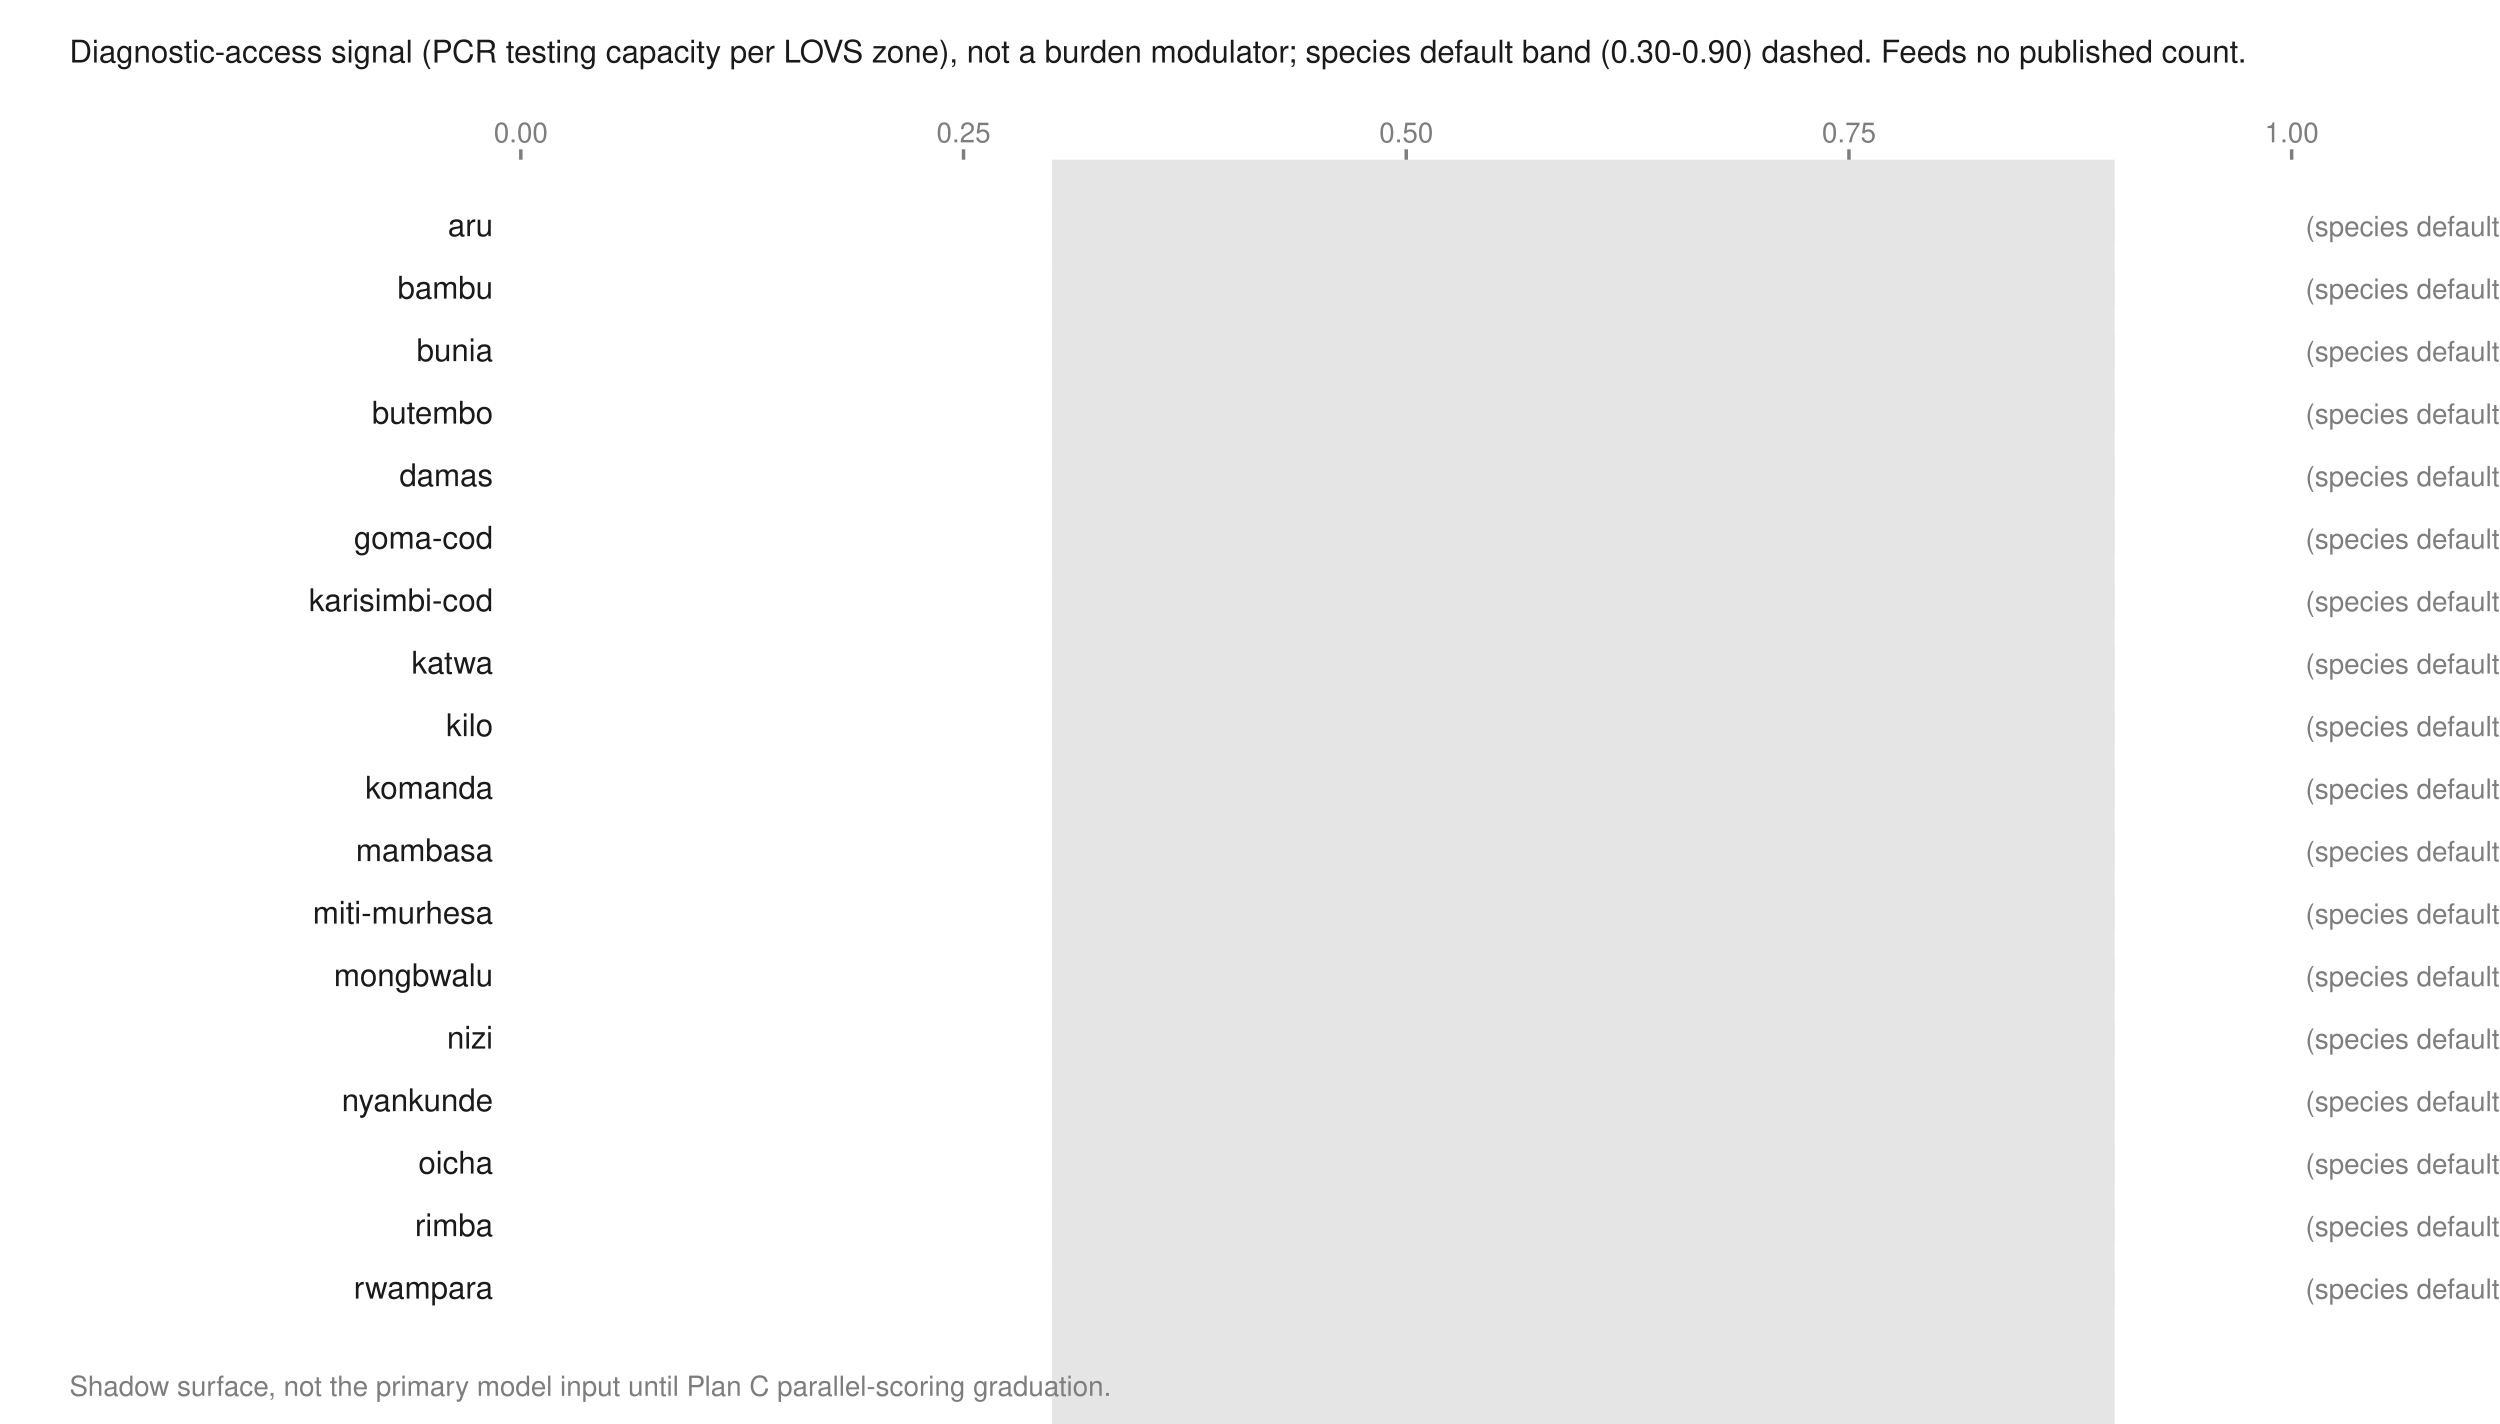
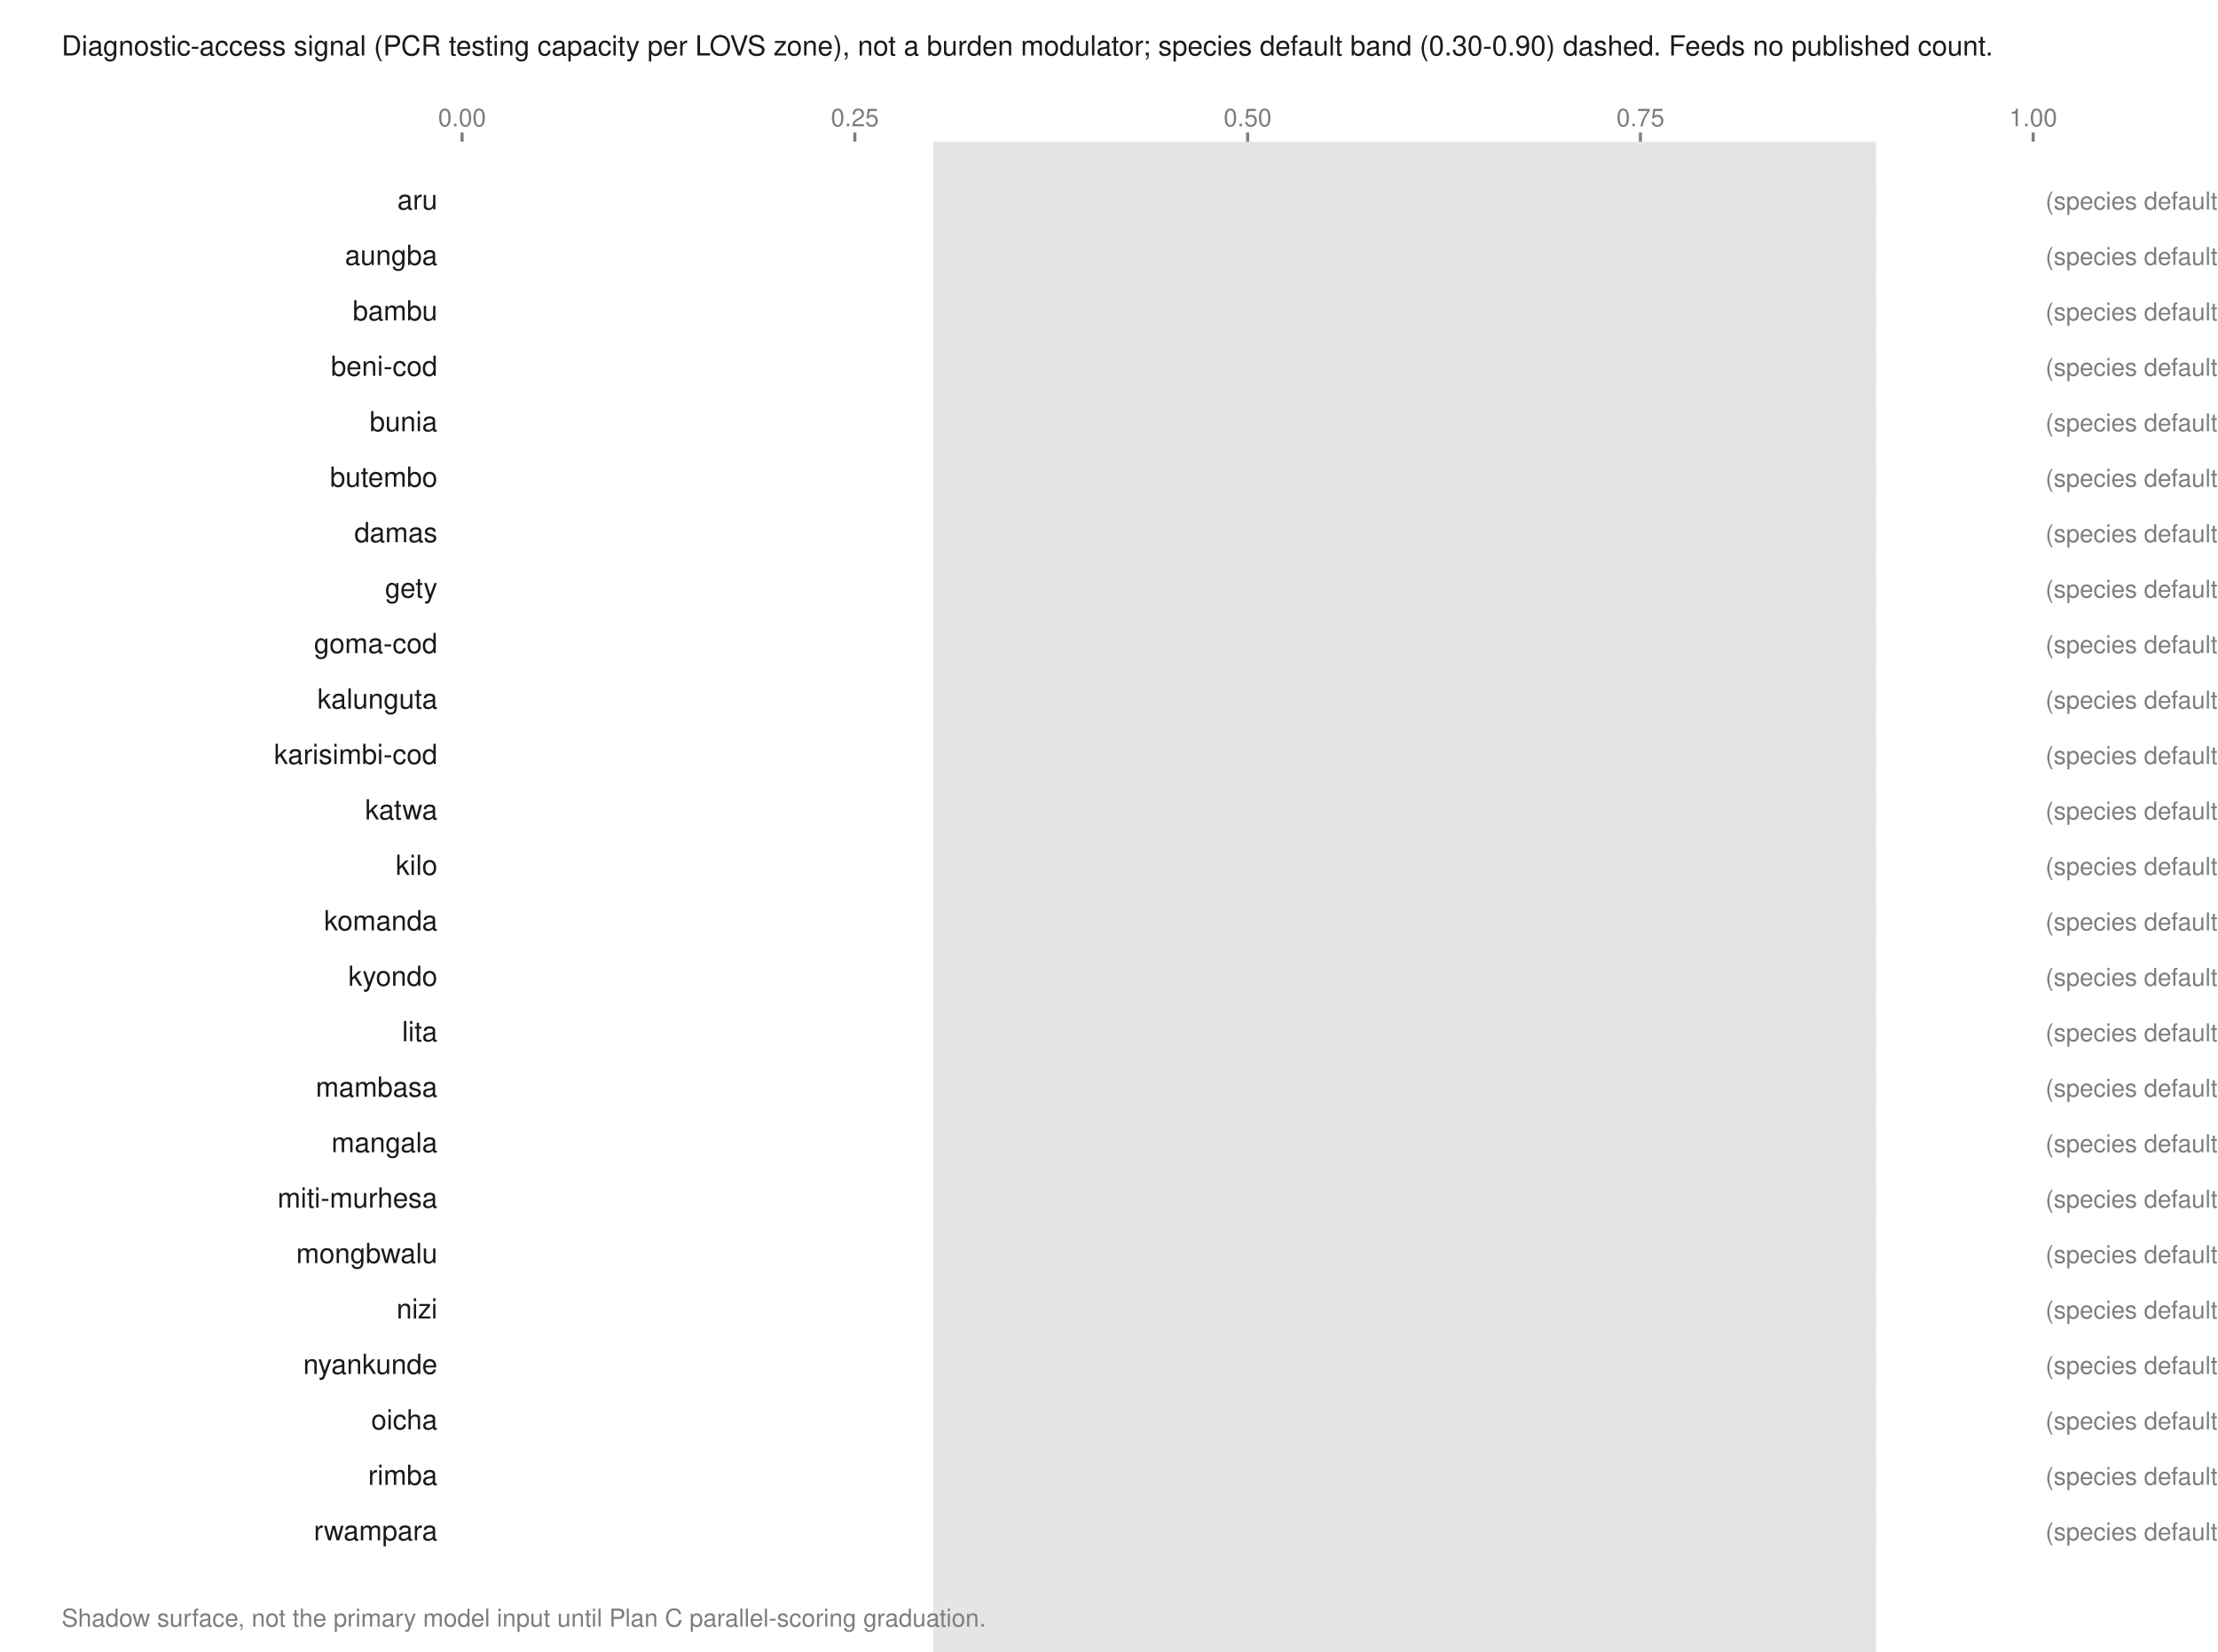
- <svg xmlns="http://www.w3.org/2000/svg" viewBox="0 0 720 410" width="720" height="410" role="img" aria-labelledby="t">
+ <svg xmlns="http://www.w3.org/2000/svg" viewBox="0 0 720 536" width="720" height="536" role="img" aria-labelledby="t">
  <text x="20.0" y="18.0" font-family="Helvetica,Arial,sans-serif" font-size="9" fill="#1a1a1a" font-weight="normal" text-anchor="start">Diagnostic-access signal (PCR testing capacity per LOVS zone), not a burden modulator; species default band (0.30-0.90) dashed. Feeds no published count.</text>
-   <rect x="303.0" y="46.0" width="306.0" height="380.0" fill="#e5e5e5" />
+   <rect x="303.0" y="46.0" width="306.0" height="506.0" fill="#e5e5e5" />
  <line x1="150.0" y1="43.0" x2="150.0" y2="46.0" stroke="#7d7d7d" stroke-width="1" />
  <text x="150.0" y="41.0" font-family="Helvetica,Arial,sans-serif" font-size="8" fill="#7d7d7d" font-weight="normal" text-anchor="middle">0.00</text>
  <line x1="277.5" y1="43.0" x2="277.5" y2="46.0" stroke="#7d7d7d" stroke-width="1" />
  <text x="277.5" y="41.0" font-family="Helvetica,Arial,sans-serif" font-size="8" fill="#7d7d7d" font-weight="normal" text-anchor="middle">0.25</text>
  <line x1="405.0" y1="43.0" x2="405.0" y2="46.0" stroke="#7d7d7d" stroke-width="1" />
  <text x="405.0" y="41.0" font-family="Helvetica,Arial,sans-serif" font-size="8" fill="#7d7d7d" font-weight="normal" text-anchor="middle">0.50</text>
  <line x1="532.5" y1="43.0" x2="532.5" y2="46.0" stroke="#7d7d7d" stroke-width="1" />
  <text x="532.5" y="41.0" font-family="Helvetica,Arial,sans-serif" font-size="8" fill="#7d7d7d" font-weight="normal" text-anchor="middle">0.75</text>
  <line x1="660.0" y1="43.0" x2="660.0" y2="46.0" stroke="#7d7d7d" stroke-width="1" />
  <text x="660.0" y="41.0" font-family="Helvetica,Arial,sans-serif" font-size="8" fill="#7d7d7d" font-weight="normal" text-anchor="middle">1.00</text>
  <text x="142.0" y="68.0" font-family="Helvetica,Arial,sans-serif" font-size="9" fill="#1a1a1a" font-weight="normal" text-anchor="end">aru</text>
  <rect x="303.0" y="59.6" width="306.0" height="10.8" fill="#e5e5e5" />
  <text x="664.0" y="68.0" font-family="Helvetica,Arial,sans-serif" font-size="8" fill="#7d7d7d" font-weight="normal" text-anchor="start">(species default)</text>
-   <text x="142.0" y="86.0" font-family="Helvetica,Arial,sans-serif" font-size="9" fill="#1a1a1a" font-weight="normal" text-anchor="end">bambu</text>
+   <text x="142.0" y="86.0" font-family="Helvetica,Arial,sans-serif" font-size="9" fill="#1a1a1a" font-weight="normal" text-anchor="end">aungba</text>
  <rect x="303.0" y="77.6" width="306.0" height="10.8" fill="#e5e5e5" />
  <text x="664.0" y="86.0" font-family="Helvetica,Arial,sans-serif" font-size="8" fill="#7d7d7d" font-weight="normal" text-anchor="start">(species default)</text>
-   <text x="142.0" y="104.0" font-family="Helvetica,Arial,sans-serif" font-size="9" fill="#1a1a1a" font-weight="normal" text-anchor="end">bunia</text>
+   <text x="142.0" y="104.0" font-family="Helvetica,Arial,sans-serif" font-size="9" fill="#1a1a1a" font-weight="normal" text-anchor="end">bambu</text>
  <rect x="303.0" y="95.6" width="306.0" height="10.8" fill="#e5e5e5" />
  <text x="664.0" y="104.0" font-family="Helvetica,Arial,sans-serif" font-size="8" fill="#7d7d7d" font-weight="normal" text-anchor="start">(species default)</text>
-   <text x="142.0" y="122.0" font-family="Helvetica,Arial,sans-serif" font-size="9" fill="#1a1a1a" font-weight="normal" text-anchor="end">butembo</text>
+   <text x="142.0" y="122.0" font-family="Helvetica,Arial,sans-serif" font-size="9" fill="#1a1a1a" font-weight="normal" text-anchor="end">beni-cod</text>
  <rect x="303.0" y="113.6" width="306.0" height="10.8" fill="#e5e5e5" />
  <text x="664.0" y="122.0" font-family="Helvetica,Arial,sans-serif" font-size="8" fill="#7d7d7d" font-weight="normal" text-anchor="start">(species default)</text>
-   <text x="142.0" y="140.0" font-family="Helvetica,Arial,sans-serif" font-size="9" fill="#1a1a1a" font-weight="normal" text-anchor="end">damas</text>
+   <text x="142.0" y="140.0" font-family="Helvetica,Arial,sans-serif" font-size="9" fill="#1a1a1a" font-weight="normal" text-anchor="end">bunia</text>
  <rect x="303.0" y="131.6" width="306.0" height="10.8" fill="#e5e5e5" />
  <text x="664.0" y="140.0" font-family="Helvetica,Arial,sans-serif" font-size="8" fill="#7d7d7d" font-weight="normal" text-anchor="start">(species default)</text>
-   <text x="142.0" y="158.0" font-family="Helvetica,Arial,sans-serif" font-size="9" fill="#1a1a1a" font-weight="normal" text-anchor="end">goma-cod</text>
+   <text x="142.0" y="158.0" font-family="Helvetica,Arial,sans-serif" font-size="9" fill="#1a1a1a" font-weight="normal" text-anchor="end">butembo</text>
  <rect x="303.0" y="149.6" width="306.0" height="10.8" fill="#e5e5e5" />
  <text x="664.0" y="158.0" font-family="Helvetica,Arial,sans-serif" font-size="8" fill="#7d7d7d" font-weight="normal" text-anchor="start">(species default)</text>
-   <text x="142.0" y="176.0" font-family="Helvetica,Arial,sans-serif" font-size="9" fill="#1a1a1a" font-weight="normal" text-anchor="end">karisimbi-cod</text>
+   <text x="142.0" y="176.0" font-family="Helvetica,Arial,sans-serif" font-size="9" fill="#1a1a1a" font-weight="normal" text-anchor="end">damas</text>
  <rect x="303.0" y="167.6" width="306.0" height="10.8" fill="#e5e5e5" />
  <text x="664.0" y="176.0" font-family="Helvetica,Arial,sans-serif" font-size="8" fill="#7d7d7d" font-weight="normal" text-anchor="start">(species default)</text>
-   <text x="142.0" y="194.0" font-family="Helvetica,Arial,sans-serif" font-size="9" fill="#1a1a1a" font-weight="normal" text-anchor="end">katwa</text>
+   <text x="142.0" y="194.0" font-family="Helvetica,Arial,sans-serif" font-size="9" fill="#1a1a1a" font-weight="normal" text-anchor="end">gety</text>
  <rect x="303.0" y="185.6" width="306.0" height="10.8" fill="#e5e5e5" />
  <text x="664.0" y="194.0" font-family="Helvetica,Arial,sans-serif" font-size="8" fill="#7d7d7d" font-weight="normal" text-anchor="start">(species default)</text>
-   <text x="142.0" y="212.0" font-family="Helvetica,Arial,sans-serif" font-size="9" fill="#1a1a1a" font-weight="normal" text-anchor="end">kilo</text>
+   <text x="142.0" y="212.0" font-family="Helvetica,Arial,sans-serif" font-size="9" fill="#1a1a1a" font-weight="normal" text-anchor="end">goma-cod</text>
  <rect x="303.0" y="203.6" width="306.0" height="10.8" fill="#e5e5e5" />
  <text x="664.0" y="212.0" font-family="Helvetica,Arial,sans-serif" font-size="8" fill="#7d7d7d" font-weight="normal" text-anchor="start">(species default)</text>
-   <text x="142.0" y="230.0" font-family="Helvetica,Arial,sans-serif" font-size="9" fill="#1a1a1a" font-weight="normal" text-anchor="end">komanda</text>
+   <text x="142.0" y="230.0" font-family="Helvetica,Arial,sans-serif" font-size="9" fill="#1a1a1a" font-weight="normal" text-anchor="end">kalunguta</text>
  <rect x="303.0" y="221.6" width="306.0" height="10.8" fill="#e5e5e5" />
  <text x="664.0" y="230.0" font-family="Helvetica,Arial,sans-serif" font-size="8" fill="#7d7d7d" font-weight="normal" text-anchor="start">(species default)</text>
-   <text x="142.0" y="248.0" font-family="Helvetica,Arial,sans-serif" font-size="9" fill="#1a1a1a" font-weight="normal" text-anchor="end">mambasa</text>
+   <text x="142.0" y="248.0" font-family="Helvetica,Arial,sans-serif" font-size="9" fill="#1a1a1a" font-weight="normal" text-anchor="end">karisimbi-cod</text>
  <rect x="303.0" y="239.6" width="306.0" height="10.8" fill="#e5e5e5" />
  <text x="664.0" y="248.0" font-family="Helvetica,Arial,sans-serif" font-size="8" fill="#7d7d7d" font-weight="normal" text-anchor="start">(species default)</text>
-   <text x="142.0" y="266.0" font-family="Helvetica,Arial,sans-serif" font-size="9" fill="#1a1a1a" font-weight="normal" text-anchor="end">miti-murhesa</text>
+   <text x="142.0" y="266.0" font-family="Helvetica,Arial,sans-serif" font-size="9" fill="#1a1a1a" font-weight="normal" text-anchor="end">katwa</text>
  <rect x="303.0" y="257.6" width="306.0" height="10.8" fill="#e5e5e5" />
  <text x="664.0" y="266.0" font-family="Helvetica,Arial,sans-serif" font-size="8" fill="#7d7d7d" font-weight="normal" text-anchor="start">(species default)</text>
-   <text x="142.0" y="284.0" font-family="Helvetica,Arial,sans-serif" font-size="9" fill="#1a1a1a" font-weight="normal" text-anchor="end">mongbwalu</text>
+   <text x="142.0" y="284.0" font-family="Helvetica,Arial,sans-serif" font-size="9" fill="#1a1a1a" font-weight="normal" text-anchor="end">kilo</text>
  <rect x="303.0" y="275.6" width="306.0" height="10.8" fill="#e5e5e5" />
  <text x="664.0" y="284.0" font-family="Helvetica,Arial,sans-serif" font-size="8" fill="#7d7d7d" font-weight="normal" text-anchor="start">(species default)</text>
-   <text x="142.0" y="302.0" font-family="Helvetica,Arial,sans-serif" font-size="9" fill="#1a1a1a" font-weight="normal" text-anchor="end">nizi</text>
+   <text x="142.0" y="302.0" font-family="Helvetica,Arial,sans-serif" font-size="9" fill="#1a1a1a" font-weight="normal" text-anchor="end">komanda</text>
  <rect x="303.0" y="293.6" width="306.0" height="10.8" fill="#e5e5e5" />
  <text x="664.0" y="302.0" font-family="Helvetica,Arial,sans-serif" font-size="8" fill="#7d7d7d" font-weight="normal" text-anchor="start">(species default)</text>
-   <text x="142.0" y="320.0" font-family="Helvetica,Arial,sans-serif" font-size="9" fill="#1a1a1a" font-weight="normal" text-anchor="end">nyankunde</text>
+   <text x="142.0" y="320.0" font-family="Helvetica,Arial,sans-serif" font-size="9" fill="#1a1a1a" font-weight="normal" text-anchor="end">kyondo</text>
  <rect x="303.0" y="311.6" width="306.0" height="10.8" fill="#e5e5e5" />
  <text x="664.0" y="320.0" font-family="Helvetica,Arial,sans-serif" font-size="8" fill="#7d7d7d" font-weight="normal" text-anchor="start">(species default)</text>
-   <text x="142.0" y="338.0" font-family="Helvetica,Arial,sans-serif" font-size="9" fill="#1a1a1a" font-weight="normal" text-anchor="end">oicha</text>
+   <text x="142.0" y="338.0" font-family="Helvetica,Arial,sans-serif" font-size="9" fill="#1a1a1a" font-weight="normal" text-anchor="end">lita</text>
  <rect x="303.0" y="329.6" width="306.0" height="10.8" fill="#e5e5e5" />
  <text x="664.0" y="338.0" font-family="Helvetica,Arial,sans-serif" font-size="8" fill="#7d7d7d" font-weight="normal" text-anchor="start">(species default)</text>
-   <text x="142.0" y="356.0" font-family="Helvetica,Arial,sans-serif" font-size="9" fill="#1a1a1a" font-weight="normal" text-anchor="end">rimba</text>
+   <text x="142.0" y="356.0" font-family="Helvetica,Arial,sans-serif" font-size="9" fill="#1a1a1a" font-weight="normal" text-anchor="end">mambasa</text>
  <rect x="303.0" y="347.6" width="306.0" height="10.8" fill="#e5e5e5" />
  <text x="664.0" y="356.0" font-family="Helvetica,Arial,sans-serif" font-size="8" fill="#7d7d7d" font-weight="normal" text-anchor="start">(species default)</text>
-   <text x="142.0" y="374.0" font-family="Helvetica,Arial,sans-serif" font-size="9" fill="#1a1a1a" font-weight="normal" text-anchor="end">rwampara</text>
+   <text x="142.0" y="374.0" font-family="Helvetica,Arial,sans-serif" font-size="9" fill="#1a1a1a" font-weight="normal" text-anchor="end">mangala</text>
  <rect x="303.0" y="365.6" width="306.0" height="10.8" fill="#e5e5e5" />
  <text x="664.0" y="374.0" font-family="Helvetica,Arial,sans-serif" font-size="8" fill="#7d7d7d" font-weight="normal" text-anchor="start">(species default)</text>
-   <text x="20.0" y="402.0" font-family="Helvetica,Arial,sans-serif" font-size="8" fill="#7d7d7d" font-weight="normal" text-anchor="start">Shadow surface, not the primary model input until Plan C parallel-scoring graduation.</text>
+   <text x="142.0" y="392.0" font-family="Helvetica,Arial,sans-serif" font-size="9" fill="#1a1a1a" font-weight="normal" text-anchor="end">miti-murhesa</text>
+   <rect x="303.0" y="383.6" width="306.0" height="10.8" fill="#e5e5e5" />
+   <text x="664.0" y="392.0" font-family="Helvetica,Arial,sans-serif" font-size="8" fill="#7d7d7d" font-weight="normal" text-anchor="start">(species default)</text>
+   <text x="142.0" y="410.0" font-family="Helvetica,Arial,sans-serif" font-size="9" fill="#1a1a1a" font-weight="normal" text-anchor="end">mongbwalu</text>
+   <rect x="303.0" y="401.6" width="306.0" height="10.8" fill="#e5e5e5" />
+   <text x="664.0" y="410.0" font-family="Helvetica,Arial,sans-serif" font-size="8" fill="#7d7d7d" font-weight="normal" text-anchor="start">(species default)</text>
+   <text x="142.0" y="428.0" font-family="Helvetica,Arial,sans-serif" font-size="9" fill="#1a1a1a" font-weight="normal" text-anchor="end">nizi</text>
+   <rect x="303.0" y="419.6" width="306.0" height="10.8" fill="#e5e5e5" />
+   <text x="664.0" y="428.0" font-family="Helvetica,Arial,sans-serif" font-size="8" fill="#7d7d7d" font-weight="normal" text-anchor="start">(species default)</text>
+   <text x="142.0" y="446.0" font-family="Helvetica,Arial,sans-serif" font-size="9" fill="#1a1a1a" font-weight="normal" text-anchor="end">nyankunde</text>
+   <rect x="303.0" y="437.6" width="306.0" height="10.8" fill="#e5e5e5" />
+   <text x="664.0" y="446.0" font-family="Helvetica,Arial,sans-serif" font-size="8" fill="#7d7d7d" font-weight="normal" text-anchor="start">(species default)</text>
+   <text x="142.0" y="464.0" font-family="Helvetica,Arial,sans-serif" font-size="9" fill="#1a1a1a" font-weight="normal" text-anchor="end">oicha</text>
+   <rect x="303.0" y="455.6" width="306.0" height="10.8" fill="#e5e5e5" />
+   <text x="664.0" y="464.0" font-family="Helvetica,Arial,sans-serif" font-size="8" fill="#7d7d7d" font-weight="normal" text-anchor="start">(species default)</text>
+   <text x="142.0" y="482.0" font-family="Helvetica,Arial,sans-serif" font-size="9" fill="#1a1a1a" font-weight="normal" text-anchor="end">rimba</text>
+   <rect x="303.0" y="473.6" width="306.0" height="10.8" fill="#e5e5e5" />
+   <text x="664.0" y="482.0" font-family="Helvetica,Arial,sans-serif" font-size="8" fill="#7d7d7d" font-weight="normal" text-anchor="start">(species default)</text>
+   <text x="142.0" y="500.0" font-family="Helvetica,Arial,sans-serif" font-size="9" fill="#1a1a1a" font-weight="normal" text-anchor="end">rwampara</text>
+   <rect x="303.0" y="491.6" width="306.0" height="10.8" fill="#e5e5e5" />
+   <text x="664.0" y="500.0" font-family="Helvetica,Arial,sans-serif" font-size="8" fill="#7d7d7d" font-weight="normal" text-anchor="start">(species default)</text>
+   <text x="20.0" y="528.0" font-family="Helvetica,Arial,sans-serif" font-size="8" fill="#7d7d7d" font-weight="normal" text-anchor="start">Shadow surface, not the primary model input until Plan C parallel-scoring graduation.</text>
</svg>
